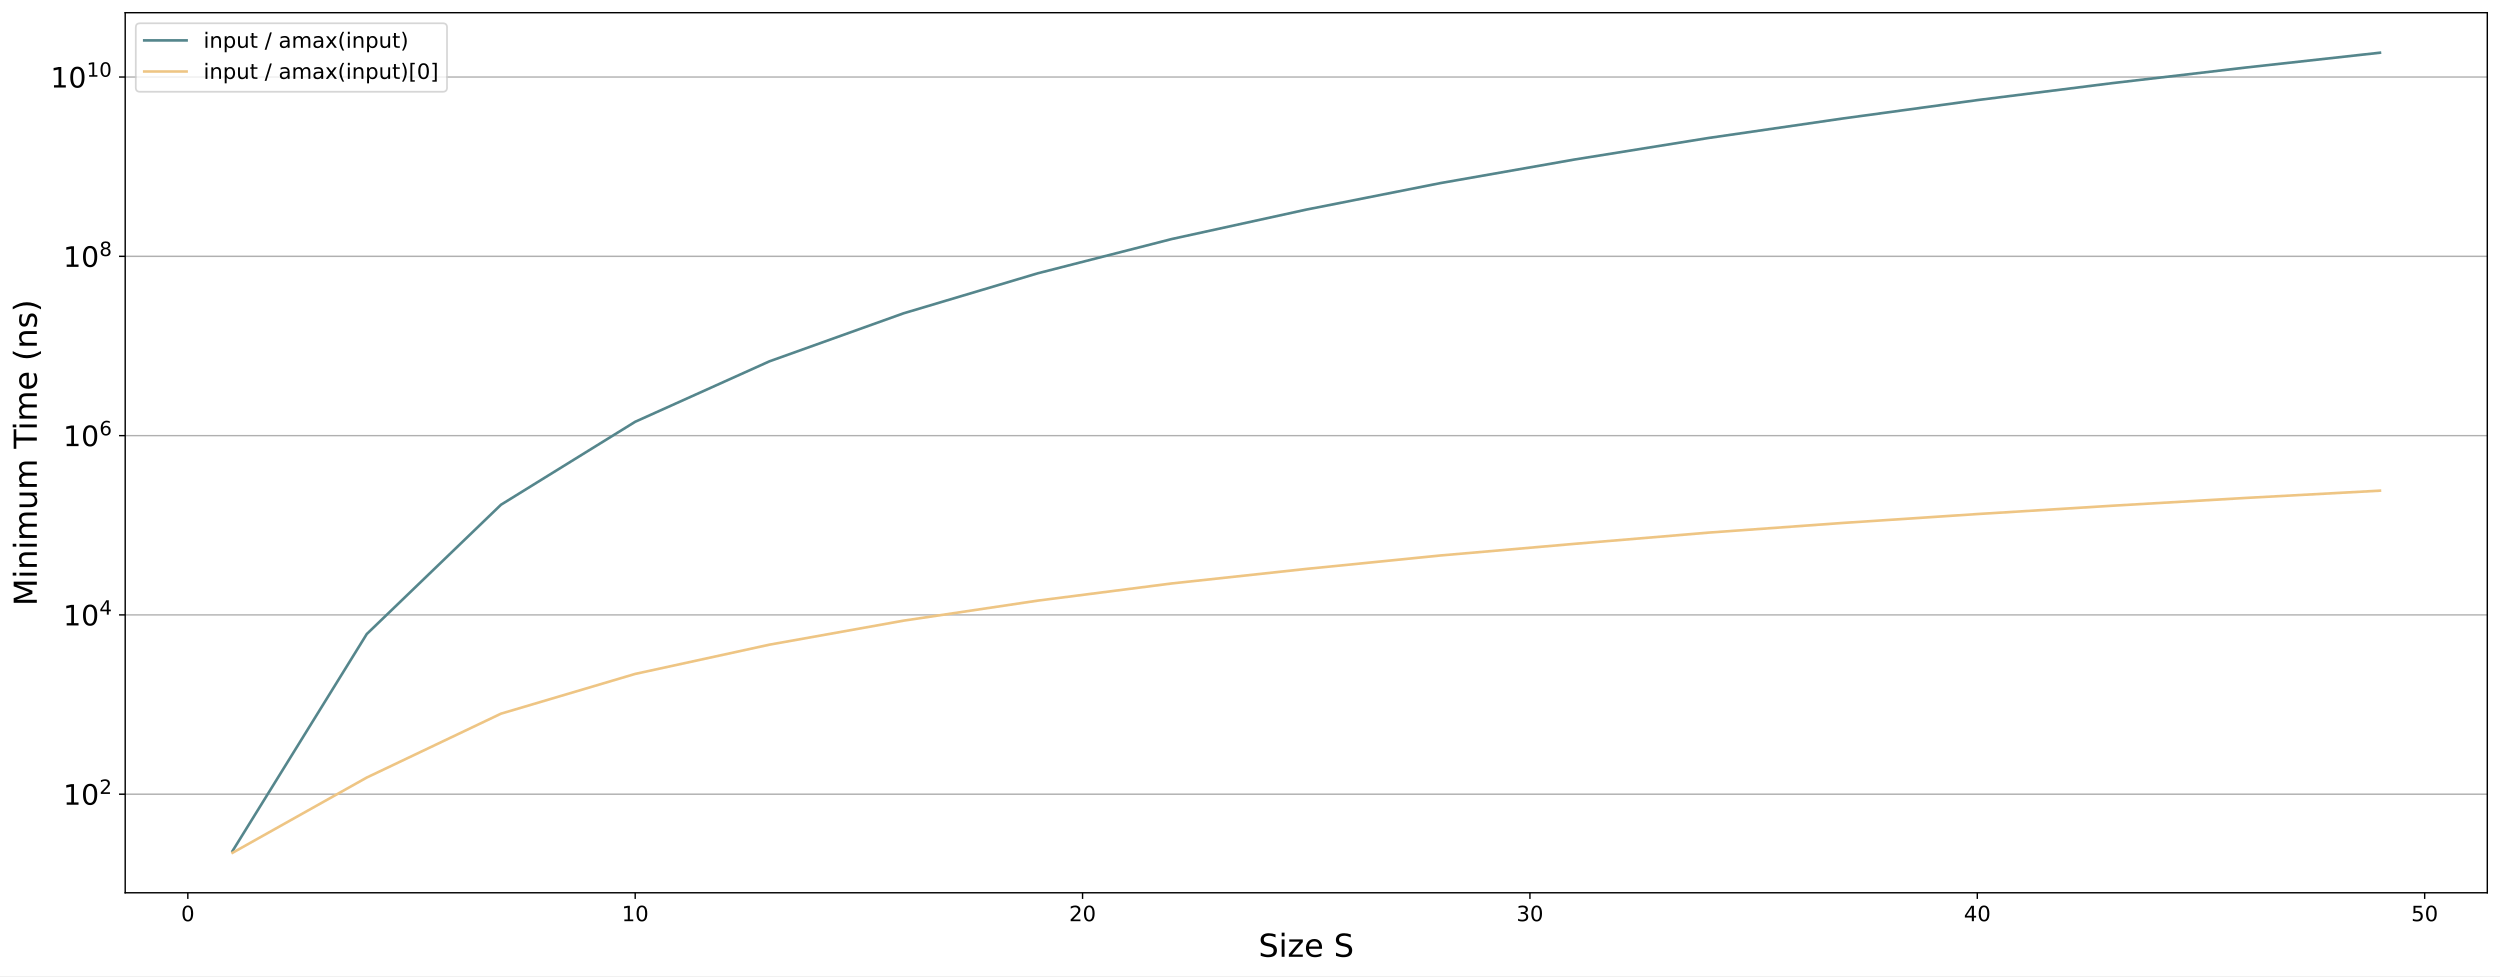
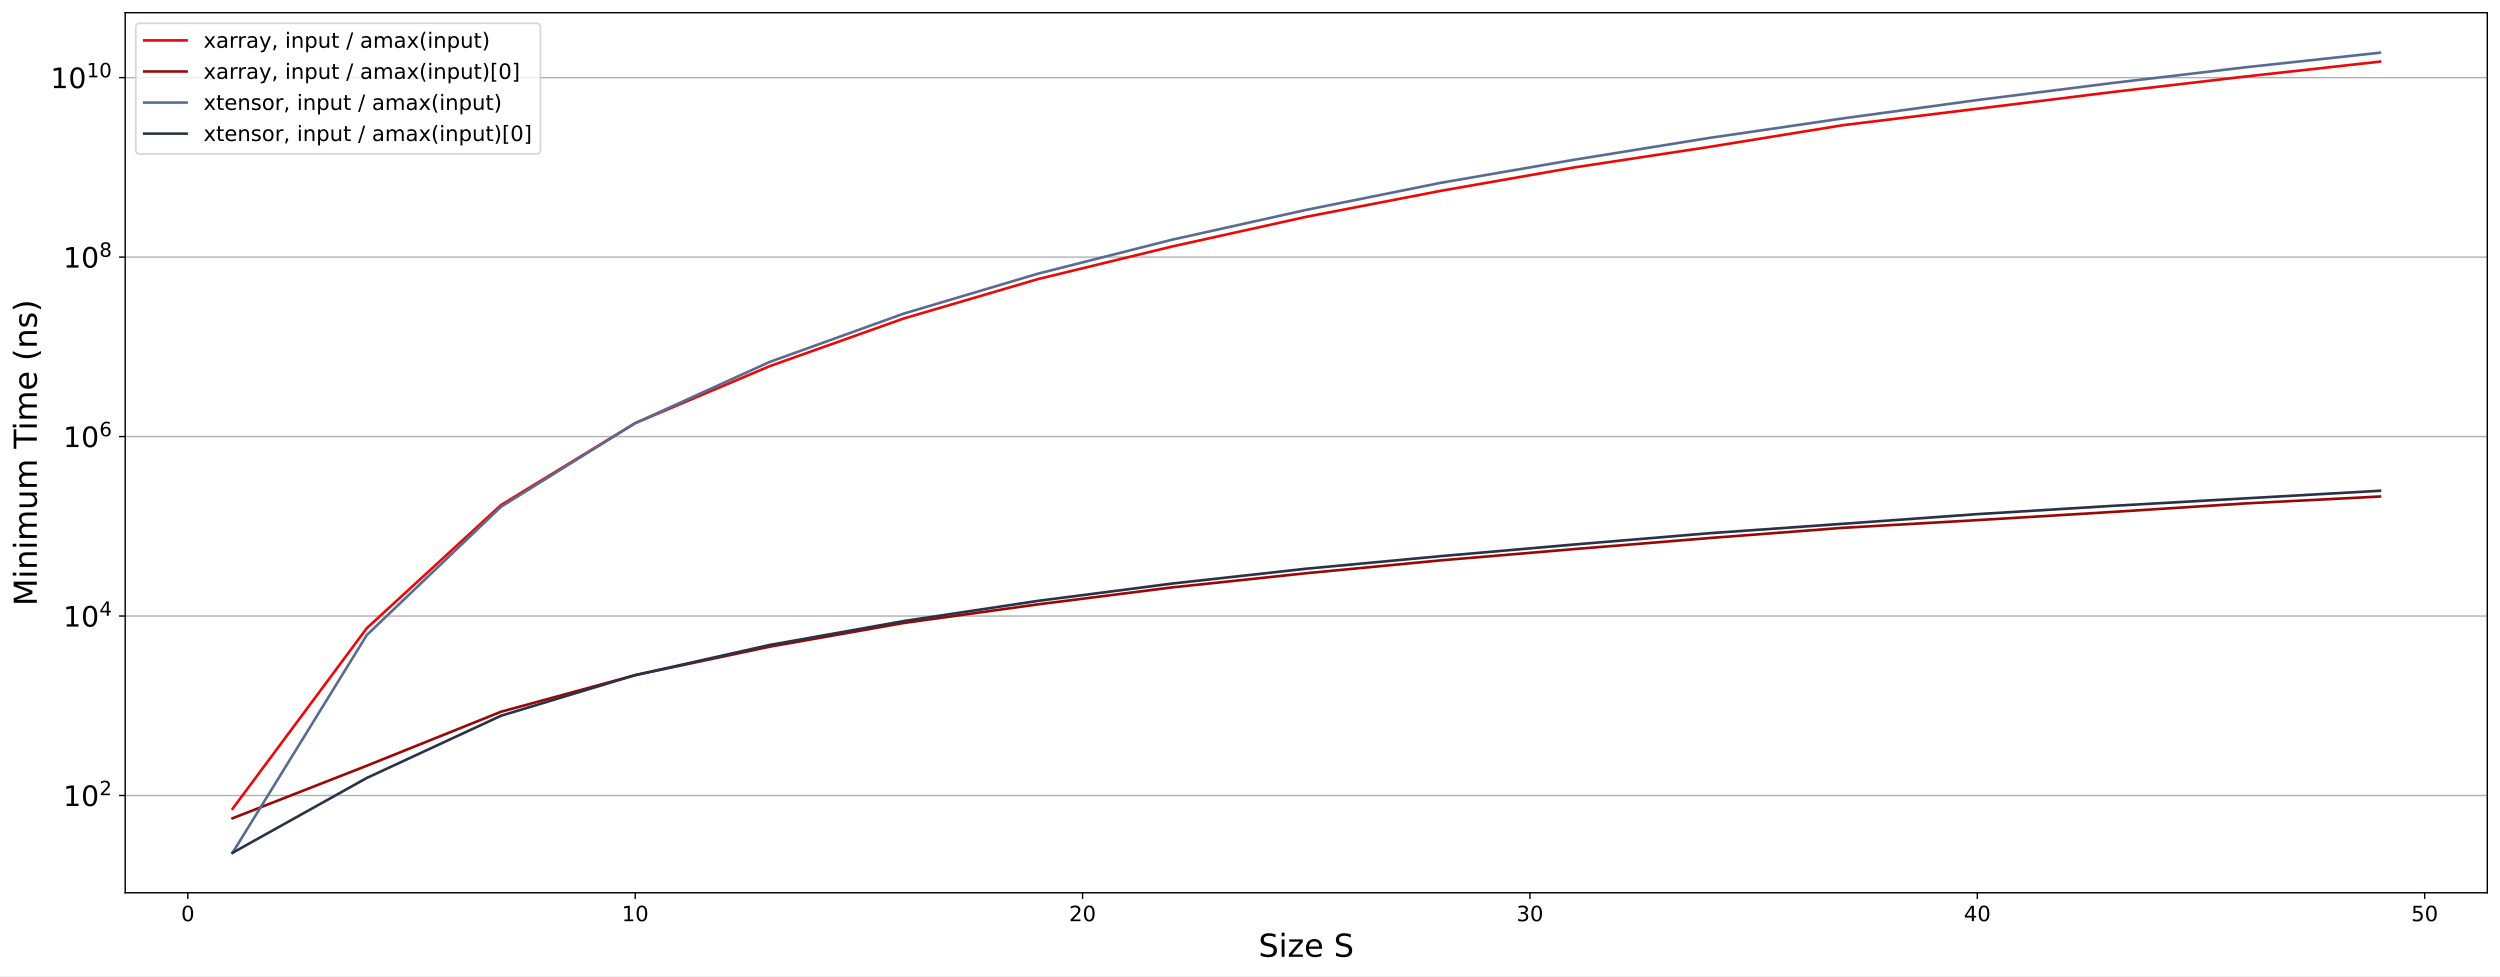
<svg xmlns="http://www.w3.org/2000/svg" xmlns:xlink="http://www.w3.org/1999/xlink" height="553.394pt" version="1.1" viewBox="0 0 1417.381 553.394" width="1417.381pt">
  <defs>
    <style type="text/css">
*{stroke-linecap:butt;stroke-linejoin:round;}
  </style>
  </defs>
  <g id="figure_1">
    <g id="patch_1">
      <path d="M 0 553.394  L 1417.381 553.394  L 1417.381 0  L 0 0  z " style="fill:#ffffff;" />
    </g>
    <g id="axes_1">
      <g id="patch_2">
        <path d="M 70.981 506.16  L 1410.181 506.16  L 1410.181 7.2  L 70.981 7.2  z " style="fill:#ffffff;" />
      </g>
      <g id="matplotlib.axis_1">
        <g id="xtick_1">
          <g id="line2d_1">
            <defs>
-               <path d="M 0 0  L 0 3.5  " id="mdd5903de85" style="stroke:#000000;stroke-width:0.8;" />
-             </defs>
-             <g>
-               <use style="stroke:#000000;stroke-width:0.8;" x="106.49" xlink:href="#mdd5903de85" y="506.16" />
+               <path d="M 0 0  L 0 3.5  " id="m9d71d71142" style="stroke:#000000;stroke-width:0.8;" />
+             </defs>
+             <g>
+               <use style="stroke:#000000;stroke-width:0.8;" x="106.49" xlink:href="#m9d71d71142" y="506.16" />
            </g>
          </g>
          <g id="text_1">
            <defs>
              <path d="M 31.781 66.406  Q 24.172 66.406 20.328 58.906  Q 16.5 51.422 16.5 36.375  Q 16.5 21.391 20.328 13.891  Q 24.172 6.391 31.781 6.391  Q 39.453 6.391 43.281 13.891  Q 47.125 21.391 47.125 36.375  Q 47.125 51.422 43.281 58.906  Q 39.453 66.406 31.781 66.406  z M 31.781 74.219  Q 44.047 74.219 50.516 64.516  Q 56.984 54.828 56.984 36.375  Q 56.984 17.969 50.516 8.266  Q 44.047 -1.422 31.781 -1.422  Q 19.531 -1.422 13.062 8.266  Q 6.594 17.969 6.594 36.375  Q 6.594 54.828 13.062 64.516  Q 19.531 74.219 31.781 74.219  z " id="DejaVuSans-48" />
            </defs>
            <g transform="translate(102.6722 522.2781)scale(0.12 -0.12)">
              <use xlink:href="#DejaVuSans-48" />
            </g>
          </g>
        </g>
        <g id="xtick_2">
          <g id="line2d_2">
            <g>
-               <use style="stroke:#000000;stroke-width:0.8;" x="360.126" xlink:href="#mdd5903de85" y="506.16" />
+               <use style="stroke:#000000;stroke-width:0.8;" x="360.126" xlink:href="#m9d71d71142" y="506.16" />
            </g>
          </g>
          <g id="text_2">
            <defs>
              <path d="M 12.406 8.297  L 28.516 8.297  L 28.516 63.922  L 10.984 60.406  L 10.984 69.391  L 28.422 72.906  L 38.281 72.906  L 38.281 8.297  L 54.391 8.297  L 54.391 0  L 12.406 0  z " id="DejaVuSans-49" />
            </defs>
            <g transform="translate(352.4911 522.2781)scale(0.12 -0.12)">
              <use xlink:href="#DejaVuSans-49" />
              <use x="63.623" xlink:href="#DejaVuSans-48" />
            </g>
          </g>
        </g>
        <g id="xtick_3">
          <g id="line2d_3">
            <g>
-               <use style="stroke:#000000;stroke-width:0.8;" x="613.762" xlink:href="#mdd5903de85" y="506.16" />
+               <use style="stroke:#000000;stroke-width:0.8;" x="613.762" xlink:href="#m9d71d71142" y="506.16" />
            </g>
          </g>
          <g id="text_3">
            <defs>
              <path d="M 19.188 8.297  L 53.609 8.297  L 53.609 0  L 7.328 0  L 7.328 8.297  Q 12.938 14.109 22.625 23.891  Q 32.328 33.688 34.812 36.531  Q 39.547 41.844 41.422 45.531  Q 43.312 49.219 43.312 52.781  Q 43.312 58.594 39.234 62.25  Q 35.156 65.922 28.609 65.922  Q 23.969 65.922 18.812 64.312  Q 13.672 62.703 7.812 59.422  L 7.812 69.391  Q 13.766 71.781 18.938 73  Q 24.125 74.219 28.422 74.219  Q 39.75 74.219 46.484 68.547  Q 53.219 62.891 53.219 53.422  Q 53.219 48.922 51.531 44.891  Q 49.859 40.875 45.406 35.406  Q 44.188 33.984 37.641 27.219  Q 31.109 20.453 19.188 8.297  z " id="DejaVuSans-50" />
            </defs>
            <g transform="translate(606.1274 522.2781)scale(0.12 -0.12)">
              <use xlink:href="#DejaVuSans-50" />
              <use x="63.623" xlink:href="#DejaVuSans-48" />
            </g>
          </g>
        </g>
        <g id="xtick_4">
          <g id="line2d_4">
            <g>
-               <use style="stroke:#000000;stroke-width:0.8;" x="867.399" xlink:href="#mdd5903de85" y="506.16" />
+               <use style="stroke:#000000;stroke-width:0.8;" x="867.399" xlink:href="#m9d71d71142" y="506.16" />
            </g>
          </g>
          <g id="text_4">
            <defs>
              <path d="M 40.578 39.312  Q 47.656 37.797 51.625 33  Q 55.609 28.219 55.609 21.188  Q 55.609 10.406 48.188 4.484  Q 40.766 -1.422 27.094 -1.422  Q 22.516 -1.422 17.656 -0.516  Q 12.797 0.391 7.625 2.203  L 7.625 11.719  Q 11.719 9.328 16.594 8.109  Q 21.484 6.891 26.812 6.891  Q 36.078 6.891 40.938 10.547  Q 45.797 14.203 45.797 21.188  Q 45.797 27.641 41.281 31.266  Q 36.766 34.906 28.719 34.906  L 20.219 34.906  L 20.219 43.016  L 29.109 43.016  Q 36.375 43.016 40.234 45.922  Q 44.094 48.828 44.094 54.297  Q 44.094 59.906 40.109 62.906  Q 36.141 65.922 28.719 65.922  Q 24.656 65.922 20.016 65.031  Q 15.375 64.156 9.812 62.312  L 9.812 71.094  Q 15.438 72.656 20.344 73.438  Q 25.25 74.219 29.594 74.219  Q 40.828 74.219 47.359 69.109  Q 53.906 64.016 53.906 55.328  Q 53.906 49.266 50.438 45.094  Q 46.969 40.922 40.578 39.312  z " id="DejaVuSans-51" />
            </defs>
            <g transform="translate(859.7638 522.2781)scale(0.12 -0.12)">
              <use xlink:href="#DejaVuSans-51" />
              <use x="63.623" xlink:href="#DejaVuSans-48" />
            </g>
          </g>
        </g>
        <g id="xtick_5">
          <g id="line2d_5">
            <g>
-               <use style="stroke:#000000;stroke-width:0.8;" x="1121.035" xlink:href="#mdd5903de85" y="506.16" />
+               <use style="stroke:#000000;stroke-width:0.8;" x="1121.035" xlink:href="#m9d71d71142" y="506.16" />
            </g>
          </g>
          <g id="text_5">
            <defs>
              <path d="M 37.797 64.312  L 12.891 25.391  L 37.797 25.391  z M 35.203 72.906  L 47.609 72.906  L 47.609 25.391  L 58.016 25.391  L 58.016 17.188  L 47.609 17.188  L 47.609 0  L 37.797 0  L 37.797 17.188  L 4.891 17.188  L 4.891 26.703  z " id="DejaVuSans-52" />
            </defs>
            <g transform="translate(1113.4 522.2781)scale(0.12 -0.12)">
              <use xlink:href="#DejaVuSans-52" />
              <use x="63.623" xlink:href="#DejaVuSans-48" />
            </g>
          </g>
        </g>
        <g id="xtick_6">
          <g id="line2d_6">
            <g>
-               <use style="stroke:#000000;stroke-width:0.8;" x="1374.672" xlink:href="#mdd5903de85" y="506.16" />
+               <use style="stroke:#000000;stroke-width:0.8;" x="1374.672" xlink:href="#m9d71d71142" y="506.16" />
            </g>
          </g>
          <g id="text_6">
            <defs>
              <path d="M 10.797 72.906  L 49.516 72.906  L 49.516 64.594  L 19.828 64.594  L 19.828 46.734  Q 21.969 47.469 24.109 47.828  Q 26.266 48.188 28.422 48.188  Q 40.625 48.188 47.75 41.5  Q 54.891 34.812 54.891 23.391  Q 54.891 11.625 47.562 5.094  Q 40.234 -1.422 26.906 -1.422  Q 22.312 -1.422 17.547 -0.641  Q 12.797 0.141 7.719 1.703  L 7.719 11.625  Q 12.109 9.234 16.797 8.062  Q 21.484 6.891 26.703 6.891  Q 35.156 6.891 40.078 11.328  Q 45.016 15.766 45.016 23.391  Q 45.016 31 40.078 35.438  Q 35.156 39.891 26.703 39.891  Q 22.75 39.891 18.812 39.016  Q 14.891 38.141 10.797 36.281  z " id="DejaVuSans-53" />
            </defs>
            <g transform="translate(1367.037 522.2781)scale(0.12 -0.12)">
              <use xlink:href="#DejaVuSans-53" />
              <use x="63.623" xlink:href="#DejaVuSans-48" />
            </g>
          </g>
        </g>
        <g id="text_7">
          <defs>
            <path d="M 53.516 70.516  L 53.516 60.891  Q 47.906 63.578 42.922 64.891  Q 37.938 66.219 33.297 66.219  Q 25.25 66.219 20.875 63.094  Q 16.5 59.969 16.5 54.203  Q 16.5 49.359 19.406 46.891  Q 22.312 44.438 30.422 42.922  L 36.375 41.703  Q 47.406 39.594 52.656 34.297  Q 57.906 29 57.906 20.125  Q 57.906 9.516 50.797 4.047  Q 43.703 -1.422 29.984 -1.422  Q 24.812 -1.422 18.969 -0.25  Q 13.141 0.922 6.891 3.219  L 6.891 13.375  Q 12.891 10.016 18.656 8.297  Q 24.422 6.594 29.984 6.594  Q 38.422 6.594 43.016 9.906  Q 47.609 13.234 47.609 19.391  Q 47.609 24.75 44.312 27.781  Q 41.016 30.812 33.5 32.328  L 27.484 33.5  Q 16.453 35.688 11.516 40.375  Q 6.594 45.062 6.594 53.422  Q 6.594 63.094 13.406 68.656  Q 20.219 74.219 32.172 74.219  Q 37.312 74.219 42.625 73.281  Q 47.953 72.359 53.516 70.516  z " id="DejaVuSans-83" />
            <path d="M 9.422 54.688  L 18.406 54.688  L 18.406 0  L 9.422 0  z M 9.422 75.984  L 18.406 75.984  L 18.406 64.594  L 9.422 64.594  z " id="DejaVuSans-105" />
            <path d="M 5.516 54.688  L 48.188 54.688  L 48.188 46.484  L 14.406 7.172  L 48.188 7.172  L 48.188 0  L 4.297 0  L 4.297 8.203  L 38.094 47.516  L 5.516 47.516  z " id="DejaVuSans-122" />
            <path d="M 56.203 29.594  L 56.203 25.203  L 14.891 25.203  Q 15.484 15.922 20.484 11.062  Q 25.484 6.203 34.422 6.203  Q 39.594 6.203 44.453 7.469  Q 49.312 8.734 54.109 11.281  L 54.109 2.781  Q 49.266 0.734 44.188 -0.344  Q 39.109 -1.422 33.891 -1.422  Q 20.797 -1.422 13.156 6.188  Q 5.516 13.812 5.516 26.812  Q 5.516 40.234 12.766 48.109  Q 20.016 56 32.328 56  Q 43.359 56 49.781 48.891  Q 56.203 41.797 56.203 29.594  z M 47.219 32.234  Q 47.125 39.594 43.094 43.984  Q 39.062 48.391 32.422 48.391  Q 24.906 48.391 20.391 44.141  Q 15.875 39.891 15.188 32.172  z " id="DejaVuSans-101" />
            <path id="DejaVuSans-32" />
          </defs>
          <g transform="translate(713.5314 542.4509)scale(0.18 -0.18)">
            <use xlink:href="#DejaVuSans-83" />
            <use x="63.477" xlink:href="#DejaVuSans-105" />
            <use x="91.26" xlink:href="#DejaVuSans-122" />
            <use x="143.75" xlink:href="#DejaVuSans-101" />
            <use x="205.273" xlink:href="#DejaVuSans-32" />
            <use x="237.061" xlink:href="#DejaVuSans-83" />
          </g>
        </g>
      </g>
      <g id="matplotlib.axis_2">
        <g id="ytick_1">
          <g id="line2d_7">
-             <path clip-path="url(#p3f3f5dde47)" d="M 70.981 450.276  L 1410.181 450.276  " style="fill:none;stroke:#b0b0b0;stroke-linecap:square;stroke-width:0.8;" />
+             <path clip-path="url(#p08b0d090ac)" d="M 70.981 451.025  L 1410.181 451.025  " style="fill:none;stroke:#b0b0b0;stroke-linecap:square;stroke-width:0.8;" />
          </g>
          <g id="line2d_8">
            <defs>
-               <path d="M 0 0  L -3.5 0  " id="m9b2cd9922e" style="stroke:#000000;stroke-width:0.8;" />
-             </defs>
-             <g>
-               <use style="stroke:#000000;stroke-width:0.8;" x="70.981" xlink:href="#m9b2cd9922e" y="450.276" />
+               <path d="M 0 0  L -3.5 0  " id="m9354017cf1" style="stroke:#000000;stroke-width:0.8;" />
+             </defs>
+             <g>
+               <use style="stroke:#000000;stroke-width:0.8;" x="70.981" xlink:href="#m9354017cf1" y="451.025" />
            </g>
          </g>
          <g id="text_8">
-             <g transform="translate(35.82062 456.3543)scale(0.16 -0.16)">
+             <g transform="translate(35.82062 457.1035)scale(0.16 -0.16)">
              <use transform="translate(0 0.765625)" xlink:href="#DejaVuSans-49" />
              <use transform="translate(63.62305 0.765625)" xlink:href="#DejaVuSans-48" />
              <use transform="translate(128.2031 39.04688)scale(0.7)" xlink:href="#DejaVuSans-50" />
            </g>
          </g>
        </g>
        <g id="ytick_2">
          <g id="line2d_9">
-             <path clip-path="url(#p3f3f5dde47)" d="M 70.981 348.627  L 1410.181 348.627  " style="fill:none;stroke:#b0b0b0;stroke-linecap:square;stroke-width:0.8;" />
+             <path clip-path="url(#p08b0d090ac)" d="M 70.981 349.27  L 1410.181 349.27  " style="fill:none;stroke:#b0b0b0;stroke-linecap:square;stroke-width:0.8;" />
          </g>
          <g id="line2d_10">
            <g>
-               <use style="stroke:#000000;stroke-width:0.8;" x="70.981" xlink:href="#m9b2cd9922e" y="348.627" />
+               <use style="stroke:#000000;stroke-width:0.8;" x="70.981" xlink:href="#m9354017cf1" y="349.27" />
            </g>
          </g>
          <g id="text_9">
-             <g transform="translate(35.82062 354.7058)scale(0.16 -0.16)">
+             <g transform="translate(35.82062 355.3492)scale(0.16 -0.16)">
              <use transform="translate(0 0.684375)" xlink:href="#DejaVuSans-49" />
              <use transform="translate(63.62305 0.684375)" xlink:href="#DejaVuSans-48" />
              <use transform="translate(128.2031 38.96563)scale(0.7)" xlink:href="#DejaVuSans-52" />
            </g>
          </g>
        </g>
        <g id="ytick_3">
          <g id="line2d_11">
-             <path clip-path="url(#p3f3f5dde47)" d="M 70.981 246.978  L 1410.181 246.978  " style="fill:none;stroke:#b0b0b0;stroke-linecap:square;stroke-width:0.8;" />
+             <path clip-path="url(#p08b0d090ac)" d="M 70.981 247.516  L 1410.181 247.516  " style="fill:none;stroke:#b0b0b0;stroke-linecap:square;stroke-width:0.8;" />
          </g>
          <g id="line2d_12">
            <g>
-               <use style="stroke:#000000;stroke-width:0.8;" x="70.981" xlink:href="#m9b2cd9922e" y="246.978" />
+               <use style="stroke:#000000;stroke-width:0.8;" x="70.981" xlink:href="#m9354017cf1" y="247.516" />
            </g>
          </g>
          <g id="text_10">
            <defs>
              <path d="M 33.016 40.375  Q 26.375 40.375 22.484 35.828  Q 18.609 31.297 18.609 23.391  Q 18.609 15.531 22.484 10.953  Q 26.375 6.391 33.016 6.391  Q 39.656 6.391 43.531 10.953  Q 47.406 15.531 47.406 23.391  Q 47.406 31.297 43.531 35.828  Q 39.656 40.375 33.016 40.375  z M 52.594 71.297  L 52.594 62.312  Q 48.875 64.062 45.094 64.984  Q 41.312 65.922 37.594 65.922  Q 27.828 65.922 22.672 59.328  Q 17.531 52.734 16.797 39.406  Q 19.672 43.656 24.016 45.922  Q 28.375 48.188 33.594 48.188  Q 44.578 48.188 50.953 41.516  Q 57.328 34.859 57.328 23.391  Q 57.328 12.156 50.688 5.359  Q 44.047 -1.422 33.016 -1.422  Q 20.359 -1.422 13.672 8.266  Q 6.984 17.969 6.984 36.375  Q 6.984 53.656 15.188 63.938  Q 23.391 74.219 37.203 74.219  Q 40.922 74.219 44.703 73.484  Q 48.484 72.75 52.594 71.297  z " id="DejaVuSans-54" />
            </defs>
-             <g transform="translate(35.82062 253.0572)scale(0.16 -0.16)">
+             <g transform="translate(35.82062 253.5949)scale(0.16 -0.16)">
              <use transform="translate(0 0.765625)" xlink:href="#DejaVuSans-49" />
              <use transform="translate(63.62305 0.765625)" xlink:href="#DejaVuSans-48" />
              <use transform="translate(128.2031 39.04688)scale(0.7)" xlink:href="#DejaVuSans-54" />
            </g>
          </g>
        </g>
        <g id="ytick_4">
          <g id="line2d_13">
-             <path clip-path="url(#p3f3f5dde47)" d="M 70.981 145.33  L 1410.181 145.33  " style="fill:none;stroke:#b0b0b0;stroke-linecap:square;stroke-width:0.8;" />
+             <path clip-path="url(#p08b0d090ac)" d="M 70.981 145.762  L 1410.181 145.762  " style="fill:none;stroke:#b0b0b0;stroke-linecap:square;stroke-width:0.8;" />
          </g>
          <g id="line2d_14">
            <g>
-               <use style="stroke:#000000;stroke-width:0.8;" x="70.981" xlink:href="#m9b2cd9922e" y="145.33" />
+               <use style="stroke:#000000;stroke-width:0.8;" x="70.981" xlink:href="#m9354017cf1" y="145.762" />
            </g>
          </g>
          <g id="text_11">
            <defs>
              <path d="M 31.781 34.625  Q 24.75 34.625 20.719 30.859  Q 16.703 27.094 16.703 20.516  Q 16.703 13.922 20.719 10.156  Q 24.75 6.391 31.781 6.391  Q 38.812 6.391 42.859 10.172  Q 46.922 13.969 46.922 20.516  Q 46.922 27.094 42.891 30.859  Q 38.875 34.625 31.781 34.625  z M 21.922 38.812  Q 15.578 40.375 12.031 44.719  Q 8.5 49.078 8.5 55.328  Q 8.5 64.062 14.719 69.141  Q 20.953 74.219 31.781 74.219  Q 42.672 74.219 48.875 69.141  Q 55.078 64.062 55.078 55.328  Q 55.078 49.078 51.531 44.719  Q 48 40.375 41.703 38.812  Q 48.828 37.156 52.797 32.312  Q 56.781 27.484 56.781 20.516  Q 56.781 9.906 50.312 4.234  Q 43.844 -1.422 31.781 -1.422  Q 19.734 -1.422 13.25 4.234  Q 6.781 9.906 6.781 20.516  Q 6.781 27.484 10.781 32.312  Q 14.797 37.156 21.922 38.812  z M 18.312 54.391  Q 18.312 48.734 21.844 45.562  Q 25.391 42.391 31.781 42.391  Q 38.141 42.391 41.719 45.562  Q 45.312 48.734 45.312 54.391  Q 45.312 60.062 41.719 63.234  Q 38.141 66.406 31.781 66.406  Q 25.391 66.406 21.844 63.234  Q 18.312 60.062 18.312 54.391  z " id="DejaVuSans-56" />
            </defs>
-             <g transform="translate(35.82062 151.4087)scale(0.16 -0.16)">
+             <g transform="translate(35.82062 151.8406)scale(0.16 -0.16)">
              <use transform="translate(0 0.765625)" xlink:href="#DejaVuSans-49" />
              <use transform="translate(63.62305 0.765625)" xlink:href="#DejaVuSans-48" />
              <use transform="translate(128.2031 39.04688)scale(0.7)" xlink:href="#DejaVuSans-56" />
            </g>
          </g>
        </g>
        <g id="ytick_5">
          <g id="line2d_15">
-             <path clip-path="url(#p3f3f5dde47)" d="M 70.981 43.681  L 1410.181 43.681  " style="fill:none;stroke:#b0b0b0;stroke-linecap:square;stroke-width:0.8;" />
+             <path clip-path="url(#p08b0d090ac)" d="M 70.981 44.008  L 1410.181 44.008  " style="fill:none;stroke:#b0b0b0;stroke-linecap:square;stroke-width:0.8;" />
          </g>
          <g id="line2d_16">
            <g>
-               <use style="stroke:#000000;stroke-width:0.8;" x="70.981" xlink:href="#m9b2cd9922e" y="43.681" />
+               <use style="stroke:#000000;stroke-width:0.8;" x="70.981" xlink:href="#m9354017cf1" y="44.008" />
            </g>
          </g>
          <g id="text_12">
-             <g transform="translate(28.62063 49.76014)scale(0.16 -0.16)">
+             <g transform="translate(28.62063 50.08636)scale(0.16 -0.16)">
              <use transform="translate(0 0.765625)" xlink:href="#DejaVuSans-49" />
              <use transform="translate(63.62305 0.765625)" xlink:href="#DejaVuSans-48" />
              <use transform="translate(128.2031 39.04688)scale(0.7)" xlink:href="#DejaVuSans-49" />
              <use transform="translate(172.7393 39.04688)scale(0.7)" xlink:href="#DejaVuSans-48" />
            </g>
          </g>
        </g>
        <g id="text_13">
          <defs>
            <path d="M 9.812 72.906  L 24.516 72.906  L 43.109 23.297  L 61.812 72.906  L 76.516 72.906  L 76.516 0  L 66.891 0  L 66.891 64.016  L 48.094 14.016  L 38.188 14.016  L 19.391 64.016  L 19.391 0  L 9.812 0  z " id="DejaVuSans-77" />
            <path d="M 54.891 33.016  L 54.891 0  L 45.906 0  L 45.906 32.719  Q 45.906 40.484 42.875 44.328  Q 39.844 48.188 33.797 48.188  Q 26.516 48.188 22.312 43.547  Q 18.109 38.922 18.109 30.906  L 18.109 0  L 9.078 0  L 9.078 54.688  L 18.109 54.688  L 18.109 46.188  Q 21.344 51.125 25.703 53.562  Q 30.078 56 35.797 56  Q 45.219 56 50.047 50.172  Q 54.891 44.344 54.891 33.016  z " id="DejaVuSans-110" />
            <path d="M 52 44.188  Q 55.375 50.25 60.062 53.125  Q 64.75 56 71.094 56  Q 79.641 56 84.281 50.016  Q 88.922 44.047 88.922 33.016  L 88.922 0  L 79.891 0  L 79.891 32.719  Q 79.891 40.578 77.094 44.375  Q 74.312 48.188 68.609 48.188  Q 61.625 48.188 57.562 43.547  Q 53.516 38.922 53.516 30.906  L 53.516 0  L 44.484 0  L 44.484 32.719  Q 44.484 40.625 41.703 44.406  Q 38.922 48.188 33.109 48.188  Q 26.219 48.188 22.156 43.531  Q 18.109 38.875 18.109 30.906  L 18.109 0  L 9.078 0  L 9.078 54.688  L 18.109 54.688  L 18.109 46.188  Q 21.188 51.219 25.484 53.609  Q 29.781 56 35.688 56  Q 41.656 56 45.828 52.969  Q 50 49.953 52 44.188  z " id="DejaVuSans-109" />
            <path d="M 8.5 21.578  L 8.5 54.688  L 17.484 54.688  L 17.484 21.922  Q 17.484 14.156 20.5 10.266  Q 23.531 6.391 29.594 6.391  Q 36.859 6.391 41.078 11.031  Q 45.312 15.672 45.312 23.688  L 45.312 54.688  L 54.297 54.688  L 54.297 0  L 45.312 0  L 45.312 8.406  Q 42.047 3.422 37.719 1  Q 33.406 -1.422 27.688 -1.422  Q 18.266 -1.422 13.375 4.438  Q 8.5 10.297 8.5 21.578  z M 31.109 56  z " id="DejaVuSans-117" />
            <path d="M -0.297 72.906  L 61.375 72.906  L 61.375 64.594  L 35.5 64.594  L 35.5 0  L 25.594 0  L 25.594 64.594  L -0.297 64.594  z " id="DejaVuSans-84" />
            <path d="M 31 75.875  Q 24.469 64.656 21.281 53.656  Q 18.109 42.672 18.109 31.391  Q 18.109 20.125 21.312 9.062  Q 24.516 -2 31 -13.188  L 23.188 -13.188  Q 15.875 -1.703 12.234 9.375  Q 8.594 20.453 8.594 31.391  Q 8.594 42.281 12.203 53.312  Q 15.828 64.359 23.188 75.875  z " id="DejaVuSans-40" />
            <path d="M 44.281 53.078  L 44.281 44.578  Q 40.484 46.531 36.375 47.5  Q 32.281 48.484 27.875 48.484  Q 21.188 48.484 17.844 46.438  Q 14.5 44.391 14.5 40.281  Q 14.5 37.156 16.891 35.375  Q 19.281 33.594 26.516 31.984  L 29.594 31.297  Q 39.156 29.25 43.188 25.516  Q 47.219 21.781 47.219 15.094  Q 47.219 7.469 41.188 3.016  Q 35.156 -1.422 24.609 -1.422  Q 20.219 -1.422 15.453 -0.562  Q 10.688 0.297 5.422 2  L 5.422 11.281  Q 10.406 8.688 15.234 7.391  Q 20.062 6.109 24.812 6.109  Q 31.156 6.109 34.562 8.281  Q 37.984 10.453 37.984 14.406  Q 37.984 18.062 35.516 20.016  Q 33.062 21.969 24.703 23.781  L 21.578 24.516  Q 13.234 26.266 9.516 29.906  Q 5.812 33.547 5.812 39.891  Q 5.812 47.609 11.281 51.797  Q 16.75 56 26.812 56  Q 31.781 56 36.172 55.266  Q 40.578 54.547 44.281 53.078  z " id="DejaVuSans-115" />
            <path d="M 8.016 75.875  L 15.828 75.875  Q 23.141 64.359 26.781 53.312  Q 30.422 42.281 30.422 31.391  Q 30.422 20.453 26.781 9.375  Q 23.141 -1.703 15.828 -13.188  L 8.016 -13.188  Q 14.5 -2 17.703 9.062  Q 20.906 20.125 20.906 31.391  Q 20.906 42.672 17.703 53.656  Q 14.5 64.656 8.016 75.875  z " id="DejaVuSans-41" />
          </defs>
          <g transform="translate(20.87719 343.5427)rotate(-90)scale(0.18 -0.18)">
            <use xlink:href="#DejaVuSans-77" />
            <use x="86.279" xlink:href="#DejaVuSans-105" />
            <use x="114.062" xlink:href="#DejaVuSans-110" />
            <use x="177.441" xlink:href="#DejaVuSans-105" />
            <use x="205.225" xlink:href="#DejaVuSans-109" />
            <use x="302.637" xlink:href="#DejaVuSans-117" />
            <use x="366.016" xlink:href="#DejaVuSans-109" />
            <use x="463.428" xlink:href="#DejaVuSans-32" />
            <use x="495.215" xlink:href="#DejaVuSans-84" />
            <use x="553.174" xlink:href="#DejaVuSans-105" />
            <use x="580.957" xlink:href="#DejaVuSans-109" />
            <use x="678.369" xlink:href="#DejaVuSans-101" />
            <use x="739.893" xlink:href="#DejaVuSans-32" />
            <use x="771.68" xlink:href="#DejaVuSans-40" />
            <use x="810.693" xlink:href="#DejaVuSans-110" />
            <use x="874.072" xlink:href="#DejaVuSans-115" />
            <use x="926.172" xlink:href="#DejaVuSans-41" />
          </g>
        </g>
      </g>
      <g id="line2d_17">
-         <path clip-path="url(#p3f3f5dde47)" d="M 131.853 482.448  L 207.944 359.462  L 284.035 286.156  L 360.126 239.121  L 436.217 204.862  L 512.308 177.618  L 588.399 154.93  L 664.49 135.479  L 740.581 118.841  L 816.672 103.803  L 892.762 90.424  L 968.853 78.195  L 1044.944 67.151  L 1121.035 56.752  L 1197.126 47.188  L 1273.217 38.292  L 1349.308 29.88  " style="fill:none;stroke:#55868c;stroke-linecap:square;stroke-width:1.5;" />
+         <path clip-path="url(#p08b0d090ac)" d="M 131.853 458.546  L 207.944 356.151  L 284.035 286.329  L 360.126 239.895  L 436.217 207.647  L 512.308 180.585  L 588.399 158.253  L 664.49 139.753  L 740.581 122.913  L 816.672 108.22  L 892.762 94.885  L 968.853 83.323  L 1044.944 70.958  L 1121.035 61.651  L 1197.126 52.237  L 1273.217 43.361  L 1349.308 34.934  " style="fill:none;stroke:#ea0909;stroke-linecap:square;stroke-width:1.5;" />
      </g>
      <g id="line2d_18">
-         <path clip-path="url(#p3f3f5dde47)" d="M 131.853 483.48  L 207.944 440.823  L 284.035 404.611  L 360.126 382.075  L 436.217 365.5  L 512.308 351.874  L 588.399 340.518  L 664.49 330.766  L 740.581 322.548  L 816.672 314.925  L 892.762 308.325  L 968.853 301.951  L 1044.944 296.475  L 1121.035 291.442  L 1197.126 286.752  L 1273.217 282.308  L 1349.308 278.179  " style="fill:none;stroke:#eec584;stroke-linecap:square;stroke-width:1.5;" />
+         <path clip-path="url(#p08b0d090ac)" d="M 131.853 463.914  L 207.944 434.127  L 284.035 403.532  L 360.126 382.754  L 436.217 366.663  L 512.308 353.201  L 588.399 342.644  L 664.49 333.029  L 740.581 324.974  L 816.672 317.713  L 892.762 311.282  L 968.853 305.064  L 1044.944 299.236  L 1121.035 294.889  L 1197.126 290.277  L 1273.217 285.408  L 1349.308 281.496  " style="fill:none;stroke:#9a0707;stroke-linecap:square;stroke-width:1.5;" />
+       </g>
+       <g id="line2d_19">
+         <path clip-path="url(#p08b0d090ac)" d="M 131.853 483.48  L 207.944 360.054  L 284.035 287.334  L 360.126 239.895  L 436.217 205.255  L 512.308 177.819  L 588.399 155.165  L 664.49 135.901  L 740.581 118.987  L 816.672 103.672  L 892.762 90.514  L 968.853 78.23  L 1044.944 67.106  L 1121.035 56.721  L 1197.126 47.116  L 1273.217 38.131  L 1349.308 29.88  " style="fill:none;stroke:#586c91;stroke-linecap:square;stroke-width:1.5;" />
+       </g>
+       <g id="line2d_20">
+         <path clip-path="url(#p08b0d090ac)" d="M 131.853 483.48  L 207.944 441.065  L 284.035 405.8  L 360.126 382.754  L 436.217 365.686  L 512.308 352.123  L 588.399 340.678  L 664.49 330.849  L 740.581 322.431  L 816.672 315.317  L 892.762 308.68  L 968.853 302.324  L 1044.944 296.956  L 1121.035 291.483  L 1197.126 286.826  L 1273.217 282.524  L 1349.308 278.231  " style="fill:none;stroke:#283347;stroke-linecap:square;stroke-width:1.5;" />
      </g>
      <g id="patch_3">
        <path d="M 70.981 506.16  L 70.981 7.2  " style="fill:none;stroke:#000000;stroke-linecap:square;stroke-linejoin:miter;stroke-width:0.8;" />
      </g>
      <g id="patch_4">
        <path d="M 1410.181 506.16  L 1410.181 7.2  " style="fill:none;stroke:#000000;stroke-linecap:square;stroke-linejoin:miter;stroke-width:0.8;" />
      </g>
      <g id="patch_5">
        <path d="M 70.981 506.16  L 1410.181 506.16  " style="fill:none;stroke:#000000;stroke-linecap:square;stroke-linejoin:miter;stroke-width:0.8;" />
      </g>
      <g id="patch_6">
        <path d="M 70.981 7.2  L 1410.181 7.2  " style="fill:none;stroke:#000000;stroke-linecap:square;stroke-linejoin:miter;stroke-width:0.8;" />
      </g>
      <g id="legend_1">
        <g id="patch_7">
-           <path d="M 79.381 52.028  L 251.044 52.028  Q 253.444 52.028 253.444 49.627  L 253.444 15.6  Q 253.444 13.2 251.044 13.2  L 79.381 13.2  Q 76.981 13.2 76.981 15.6  L 76.981 49.627  Q 76.981 52.028 79.381 52.028  z " style="fill:#ffffff;opacity:0.8;stroke:#cccccc;stroke-linejoin:miter;" />
-         </g>
-         <g id="line2d_19">
-           <path d="M 81.781 22.918  L 105.781 22.918  " style="fill:none;stroke:#55868c;stroke-linecap:square;stroke-width:1.5;" />
-         </g>
-         <g id="line2d_20" />
+           <path d="M 79.381 87.255  L 303.994 87.255  Q 306.394 87.255 306.394 84.855  L 306.394 15.6  Q 306.394 13.2 303.994 13.2  L 79.381 13.2  Q 76.981 13.2 76.981 15.6  L 76.981 84.855  Q 76.981 87.255 79.381 87.255  z " style="fill:#ffffff;opacity:0.8;stroke:#cccccc;stroke-linejoin:miter;" />
+         </g>
+         <g id="line2d_21">
+           <path d="M 81.781 22.918  L 105.781 22.918  " style="fill:none;stroke:#ea0909;stroke-linecap:square;stroke-width:1.5;" />
+         </g>
+         <g id="line2d_22" />
        <g id="text_14">
          <defs>
+             <path d="M 54.891 54.688  L 35.109 28.078  L 55.906 0  L 45.312 0  L 29.391 21.484  L 13.484 0  L 2.875 0  L 24.125 28.609  L 4.688 54.688  L 15.281 54.688  L 29.781 35.203  L 44.281 54.688  z " id="DejaVuSans-120" />
+             <path d="M 34.281 27.484  Q 23.391 27.484 19.188 25  Q 14.984 22.516 14.984 16.5  Q 14.984 11.719 18.141 8.906  Q 21.297 6.109 26.703 6.109  Q 34.188 6.109 38.703 11.406  Q 43.219 16.703 43.219 25.484  L 43.219 27.484  z M 52.203 31.203  L 52.203 0  L 43.219 0  L 43.219 8.297  Q 40.141 3.328 35.547 0.953  Q 30.953 -1.422 24.312 -1.422  Q 15.922 -1.422 10.953 3.297  Q 6 8.016 6 15.922  Q 6 25.141 12.172 29.828  Q 18.359 34.516 30.609 34.516  L 43.219 34.516  L 43.219 35.406  Q 43.219 41.609 39.141 45  Q 35.062 48.391 27.688 48.391  Q 23 48.391 18.547 47.266  Q 14.109 46.141 10.016 43.891  L 10.016 52.203  Q 14.938 54.109 19.578 55.047  Q 24.219 56 28.609 56  Q 40.484 56 46.344 49.844  Q 52.203 43.703 52.203 31.203  z " id="DejaVuSans-97" />
+             <path d="M 41.109 46.297  Q 39.594 47.172 37.812 47.578  Q 36.031 48 33.891 48  Q 26.266 48 22.188 43.047  Q 18.109 38.094 18.109 28.812  L 18.109 0  L 9.078 0  L 9.078 54.688  L 18.109 54.688  L 18.109 46.188  Q 20.953 51.172 25.484 53.578  Q 30.031 56 36.531 56  Q 37.453 56 38.578 55.875  Q 39.703 55.766 41.062 55.516  z " id="DejaVuSans-114" />
+             <path d="M 32.172 -5.078  Q 28.375 -14.844 24.75 -17.812  Q 21.141 -20.797 15.094 -20.797  L 7.906 -20.797  L 7.906 -13.281  L 13.188 -13.281  Q 16.891 -13.281 18.938 -11.516  Q 21 -9.766 23.484 -3.219  L 25.094 0.875  L 2.984 54.688  L 12.5 54.688  L 29.594 11.922  L 46.688 54.688  L 56.203 54.688  z " id="DejaVuSans-121" />
+             <path d="M 11.719 12.406  L 22.016 12.406  L 22.016 4  L 14.016 -11.625  L 7.719 -11.625  L 11.719 4  z " id="DejaVuSans-44" />
            <path d="M 18.109 8.203  L 18.109 -20.797  L 9.078 -20.797  L 9.078 54.688  L 18.109 54.688  L 18.109 46.391  Q 20.953 51.266 25.266 53.625  Q 29.594 56 35.594 56  Q 45.562 56 51.781 48.094  Q 58.016 40.188 58.016 27.297  Q 58.016 14.406 51.781 6.484  Q 45.562 -1.422 35.594 -1.422  Q 29.594 -1.422 25.266 0.953  Q 20.953 3.328 18.109 8.203  z M 48.688 27.297  Q 48.688 37.203 44.609 42.844  Q 40.531 48.484 33.406 48.484  Q 26.266 48.484 22.188 42.844  Q 18.109 37.203 18.109 27.297  Q 18.109 17.391 22.188 11.75  Q 26.266 6.109 33.406 6.109  Q 40.531 6.109 44.609 11.75  Q 48.688 17.391 48.688 27.297  z " id="DejaVuSans-112" />
            <path d="M 18.312 70.219  L 18.312 54.688  L 36.812 54.688  L 36.812 47.703  L 18.312 47.703  L 18.312 18.016  Q 18.312 11.328 20.141 9.422  Q 21.969 7.516 27.594 7.516  L 36.812 7.516  L 36.812 0  L 27.594 0  Q 17.188 0 13.234 3.875  Q 9.281 7.766 9.281 18.016  L 9.281 47.703  L 2.688 47.703  L 2.688 54.688  L 9.281 54.688  L 9.281 70.219  z " id="DejaVuSans-116" />
            <path d="M 25.391 72.906  L 33.688 72.906  L 8.297 -9.281  L 0 -9.281  z " id="DejaVuSans-47" />
-             <path d="M 34.281 27.484  Q 23.391 27.484 19.188 25  Q 14.984 22.516 14.984 16.5  Q 14.984 11.719 18.141 8.906  Q 21.297 6.109 26.703 6.109  Q 34.188 6.109 38.703 11.406  Q 43.219 16.703 43.219 25.484  L 43.219 27.484  z M 52.203 31.203  L 52.203 0  L 43.219 0  L 43.219 8.297  Q 40.141 3.328 35.547 0.953  Q 30.953 -1.422 24.312 -1.422  Q 15.922 -1.422 10.953 3.297  Q 6 8.016 6 15.922  Q 6 25.141 12.172 29.828  Q 18.359 34.516 30.609 34.516  L 43.219 34.516  L 43.219 35.406  Q 43.219 41.609 39.141 45  Q 35.062 48.391 27.688 48.391  Q 23 48.391 18.547 47.266  Q 14.109 46.141 10.016 43.891  L 10.016 52.203  Q 14.938 54.109 19.578 55.047  Q 24.219 56 28.609 56  Q 40.484 56 46.344 49.844  Q 52.203 43.703 52.203 31.203  z " id="DejaVuSans-97" />
-             <path d="M 54.891 54.688  L 35.109 28.078  L 55.906 0  L 45.312 0  L 29.391 21.484  L 13.484 0  L 2.875 0  L 24.125 28.609  L 4.688 54.688  L 15.281 54.688  L 29.781 35.203  L 44.281 54.688  z " id="DejaVuSans-120" />
          </defs>
          <g transform="translate(115.3806 27.11812)scale(0.12 -0.12)">
-             <use xlink:href="#DejaVuSans-105" />
-             <use x="27.783" xlink:href="#DejaVuSans-110" />
-             <use x="91.162" xlink:href="#DejaVuSans-112" />
-             <use x="154.639" xlink:href="#DejaVuSans-117" />
-             <use x="218.018" xlink:href="#DejaVuSans-116" />
-             <use x="257.227" xlink:href="#DejaVuSans-32" />
-             <use x="289.014" xlink:href="#DejaVuSans-47" />
-             <use x="322.705" xlink:href="#DejaVuSans-32" />
-             <use x="354.492" xlink:href="#DejaVuSans-97" />
-             <use x="415.771" xlink:href="#DejaVuSans-109" />
-             <use x="513.184" xlink:href="#DejaVuSans-97" />
-             <use x="574.463" xlink:href="#DejaVuSans-120" />
-             <use x="633.643" xlink:href="#DejaVuSans-40" />
-             <use x="672.656" xlink:href="#DejaVuSans-105" />
-             <use x="700.439" xlink:href="#DejaVuSans-110" />
-             <use x="763.818" xlink:href="#DejaVuSans-112" />
-             <use x="827.295" xlink:href="#DejaVuSans-117" />
-             <use x="890.674" xlink:href="#DejaVuSans-116" />
-             <use x="929.883" xlink:href="#DejaVuSans-41" />
-           </g>
-         </g>
-         <g id="line2d_21">
-           <path d="M 81.781 40.532  L 105.781 40.532  " style="fill:none;stroke:#eec584;stroke-linecap:square;stroke-width:1.5;" />
-         </g>
-         <g id="line2d_22" />
+             <use xlink:href="#DejaVuSans-120" />
+             <use x="59.18" xlink:href="#DejaVuSans-97" />
+             <use x="120.459" xlink:href="#DejaVuSans-114" />
+             <use x="159.822" xlink:href="#DejaVuSans-114" />
+             <use x="200.936" xlink:href="#DejaVuSans-97" />
+             <use x="262.215" xlink:href="#DejaVuSans-121" />
+             <use x="321.395" xlink:href="#DejaVuSans-44" />
+             <use x="353.182" xlink:href="#DejaVuSans-32" />
+             <use x="384.969" xlink:href="#DejaVuSans-105" />
+             <use x="412.752" xlink:href="#DejaVuSans-110" />
+             <use x="476.131" xlink:href="#DejaVuSans-112" />
+             <use x="539.607" xlink:href="#DejaVuSans-117" />
+             <use x="602.986" xlink:href="#DejaVuSans-116" />
+             <use x="642.195" xlink:href="#DejaVuSans-32" />
+             <use x="673.982" xlink:href="#DejaVuSans-47" />
+             <use x="707.674" xlink:href="#DejaVuSans-32" />
+             <use x="739.461" xlink:href="#DejaVuSans-97" />
+             <use x="800.74" xlink:href="#DejaVuSans-109" />
+             <use x="898.152" xlink:href="#DejaVuSans-97" />
+             <use x="959.432" xlink:href="#DejaVuSans-120" />
+             <use x="1018.611" xlink:href="#DejaVuSans-40" />
+             <use x="1057.625" xlink:href="#DejaVuSans-105" />
+             <use x="1085.408" xlink:href="#DejaVuSans-110" />
+             <use x="1148.787" xlink:href="#DejaVuSans-112" />
+             <use x="1212.264" xlink:href="#DejaVuSans-117" />
+             <use x="1275.643" xlink:href="#DejaVuSans-116" />
+             <use x="1314.852" xlink:href="#DejaVuSans-41" />
+           </g>
+         </g>
+         <g id="line2d_23">
+           <path d="M 81.781 40.532  L 105.781 40.532  " style="fill:none;stroke:#9a0707;stroke-linecap:square;stroke-width:1.5;" />
+         </g>
+         <g id="line2d_24" />
        <g id="text_15">
          <defs>
            <path d="M 8.594 75.984  L 29.297 75.984  L 29.297 69  L 17.578 69  L 17.578 -6.203  L 29.297 -6.203  L 29.297 -13.188  L 8.594 -13.188  z " id="DejaVuSans-91" />
            <path d="M 30.422 75.984  L 30.422 -13.188  L 9.719 -13.188  L 9.719 -6.203  L 21.391 -6.203  L 21.391 69  L 9.719 69  L 9.719 75.984  z " id="DejaVuSans-93" />
          </defs>
          <g transform="translate(115.3806 44.73188)scale(0.12 -0.12)">
-             <use xlink:href="#DejaVuSans-105" />
-             <use x="27.783" xlink:href="#DejaVuSans-110" />
-             <use x="91.162" xlink:href="#DejaVuSans-112" />
-             <use x="154.639" xlink:href="#DejaVuSans-117" />
-             <use x="218.018" xlink:href="#DejaVuSans-116" />
-             <use x="257.227" xlink:href="#DejaVuSans-32" />
-             <use x="289.014" xlink:href="#DejaVuSans-47" />
-             <use x="322.705" xlink:href="#DejaVuSans-32" />
-             <use x="354.492" xlink:href="#DejaVuSans-97" />
-             <use x="415.771" xlink:href="#DejaVuSans-109" />
-             <use x="513.184" xlink:href="#DejaVuSans-97" />
-             <use x="574.463" xlink:href="#DejaVuSans-120" />
-             <use x="633.643" xlink:href="#DejaVuSans-40" />
-             <use x="672.656" xlink:href="#DejaVuSans-105" />
-             <use x="700.439" xlink:href="#DejaVuSans-110" />
-             <use x="763.818" xlink:href="#DejaVuSans-112" />
-             <use x="827.295" xlink:href="#DejaVuSans-117" />
-             <use x="890.674" xlink:href="#DejaVuSans-116" />
-             <use x="929.883" xlink:href="#DejaVuSans-41" />
-             <use x="968.896" xlink:href="#DejaVuSans-91" />
-             <use x="1007.91" xlink:href="#DejaVuSans-48" />
-             <use x="1071.533" xlink:href="#DejaVuSans-93" />
+             <use xlink:href="#DejaVuSans-120" />
+             <use x="59.18" xlink:href="#DejaVuSans-97" />
+             <use x="120.459" xlink:href="#DejaVuSans-114" />
+             <use x="159.822" xlink:href="#DejaVuSans-114" />
+             <use x="200.936" xlink:href="#DejaVuSans-97" />
+             <use x="262.215" xlink:href="#DejaVuSans-121" />
+             <use x="321.395" xlink:href="#DejaVuSans-44" />
+             <use x="353.182" xlink:href="#DejaVuSans-32" />
+             <use x="384.969" xlink:href="#DejaVuSans-105" />
+             <use x="412.752" xlink:href="#DejaVuSans-110" />
+             <use x="476.131" xlink:href="#DejaVuSans-112" />
+             <use x="539.607" xlink:href="#DejaVuSans-117" />
+             <use x="602.986" xlink:href="#DejaVuSans-116" />
+             <use x="642.195" xlink:href="#DejaVuSans-32" />
+             <use x="673.982" xlink:href="#DejaVuSans-47" />
+             <use x="707.674" xlink:href="#DejaVuSans-32" />
+             <use x="739.461" xlink:href="#DejaVuSans-97" />
+             <use x="800.74" xlink:href="#DejaVuSans-109" />
+             <use x="898.152" xlink:href="#DejaVuSans-97" />
+             <use x="959.432" xlink:href="#DejaVuSans-120" />
+             <use x="1018.611" xlink:href="#DejaVuSans-40" />
+             <use x="1057.625" xlink:href="#DejaVuSans-105" />
+             <use x="1085.408" xlink:href="#DejaVuSans-110" />
+             <use x="1148.787" xlink:href="#DejaVuSans-112" />
+             <use x="1212.264" xlink:href="#DejaVuSans-117" />
+             <use x="1275.643" xlink:href="#DejaVuSans-116" />
+             <use x="1314.852" xlink:href="#DejaVuSans-41" />
+             <use x="1353.865" xlink:href="#DejaVuSans-91" />
+             <use x="1392.879" xlink:href="#DejaVuSans-48" />
+             <use x="1456.502" xlink:href="#DejaVuSans-93" />
+           </g>
+         </g>
+         <g id="line2d_25">
+           <path d="M 81.781 58.146  L 105.781 58.146  " style="fill:none;stroke:#586c91;stroke-linecap:square;stroke-width:1.5;" />
+         </g>
+         <g id="line2d_26" />
+         <g id="text_16">
+           <defs>
+             <path d="M 30.609 48.391  Q 23.391 48.391 19.188 42.75  Q 14.984 37.109 14.984 27.297  Q 14.984 17.484 19.156 11.844  Q 23.344 6.203 30.609 6.203  Q 37.797 6.203 41.984 11.859  Q 46.188 17.531 46.188 27.297  Q 46.188 37.016 41.984 42.703  Q 37.797 48.391 30.609 48.391  z M 30.609 56  Q 42.328 56 49.016 48.375  Q 55.719 40.766 55.719 27.297  Q 55.719 13.875 49.016 6.219  Q 42.328 -1.422 30.609 -1.422  Q 18.844 -1.422 12.172 6.219  Q 5.516 13.875 5.516 27.297  Q 5.516 40.766 12.172 48.375  Q 18.844 56 30.609 56  z " id="DejaVuSans-111" />
+           </defs>
+           <g transform="translate(115.3806 62.34562)scale(0.12 -0.12)">
+             <use xlink:href="#DejaVuSans-120" />
+             <use x="59.18" xlink:href="#DejaVuSans-116" />
+             <use x="98.389" xlink:href="#DejaVuSans-101" />
+             <use x="159.912" xlink:href="#DejaVuSans-110" />
+             <use x="223.291" xlink:href="#DejaVuSans-115" />
+             <use x="275.391" xlink:href="#DejaVuSans-111" />
+             <use x="336.572" xlink:href="#DejaVuSans-114" />
+             <use x="377.686" xlink:href="#DejaVuSans-44" />
+             <use x="409.473" xlink:href="#DejaVuSans-32" />
+             <use x="441.26" xlink:href="#DejaVuSans-105" />
+             <use x="469.043" xlink:href="#DejaVuSans-110" />
+             <use x="532.422" xlink:href="#DejaVuSans-112" />
+             <use x="595.898" xlink:href="#DejaVuSans-117" />
+             <use x="659.277" xlink:href="#DejaVuSans-116" />
+             <use x="698.486" xlink:href="#DejaVuSans-32" />
+             <use x="730.273" xlink:href="#DejaVuSans-47" />
+             <use x="763.965" xlink:href="#DejaVuSans-32" />
+             <use x="795.752" xlink:href="#DejaVuSans-97" />
+             <use x="857.031" xlink:href="#DejaVuSans-109" />
+             <use x="954.443" xlink:href="#DejaVuSans-97" />
+             <use x="1015.723" xlink:href="#DejaVuSans-120" />
+             <use x="1074.902" xlink:href="#DejaVuSans-40" />
+             <use x="1113.916" xlink:href="#DejaVuSans-105" />
+             <use x="1141.699" xlink:href="#DejaVuSans-110" />
+             <use x="1205.078" xlink:href="#DejaVuSans-112" />
+             <use x="1268.555" xlink:href="#DejaVuSans-117" />
+             <use x="1331.934" xlink:href="#DejaVuSans-116" />
+             <use x="1371.143" xlink:href="#DejaVuSans-41" />
+           </g>
+         </g>
+         <g id="line2d_27">
+           <path d="M 81.781 75.759  L 105.781 75.759  " style="fill:none;stroke:#283347;stroke-linecap:square;stroke-width:1.5;" />
+         </g>
+         <g id="line2d_28" />
+         <g id="text_17">
+           <g transform="translate(115.3806 79.95937)scale(0.12 -0.12)">
+             <use xlink:href="#DejaVuSans-120" />
+             <use x="59.18" xlink:href="#DejaVuSans-116" />
+             <use x="98.389" xlink:href="#DejaVuSans-101" />
+             <use x="159.912" xlink:href="#DejaVuSans-110" />
+             <use x="223.291" xlink:href="#DejaVuSans-115" />
+             <use x="275.391" xlink:href="#DejaVuSans-111" />
+             <use x="336.572" xlink:href="#DejaVuSans-114" />
+             <use x="377.686" xlink:href="#DejaVuSans-44" />
+             <use x="409.473" xlink:href="#DejaVuSans-32" />
+             <use x="441.26" xlink:href="#DejaVuSans-105" />
+             <use x="469.043" xlink:href="#DejaVuSans-110" />
+             <use x="532.422" xlink:href="#DejaVuSans-112" />
+             <use x="595.898" xlink:href="#DejaVuSans-117" />
+             <use x="659.277" xlink:href="#DejaVuSans-116" />
+             <use x="698.486" xlink:href="#DejaVuSans-32" />
+             <use x="730.273" xlink:href="#DejaVuSans-47" />
+             <use x="763.965" xlink:href="#DejaVuSans-32" />
+             <use x="795.752" xlink:href="#DejaVuSans-97" />
+             <use x="857.031" xlink:href="#DejaVuSans-109" />
+             <use x="954.443" xlink:href="#DejaVuSans-97" />
+             <use x="1015.723" xlink:href="#DejaVuSans-120" />
+             <use x="1074.902" xlink:href="#DejaVuSans-40" />
+             <use x="1113.916" xlink:href="#DejaVuSans-105" />
+             <use x="1141.699" xlink:href="#DejaVuSans-110" />
+             <use x="1205.078" xlink:href="#DejaVuSans-112" />
+             <use x="1268.555" xlink:href="#DejaVuSans-117" />
+             <use x="1331.934" xlink:href="#DejaVuSans-116" />
+             <use x="1371.143" xlink:href="#DejaVuSans-41" />
+             <use x="1410.156" xlink:href="#DejaVuSans-91" />
+             <use x="1449.17" xlink:href="#DejaVuSans-48" />
+             <use x="1512.793" xlink:href="#DejaVuSans-93" />
          </g>
        </g>
      </g>
    </g>
  </g>
  <defs>
-     <clipPath id="p3f3f5dde47">
+     <clipPath id="p08b0d090ac">
      <rect height="498.96" width="1339.2" x="70.981" y="7.2" />
    </clipPath>
  </defs>
</svg>
